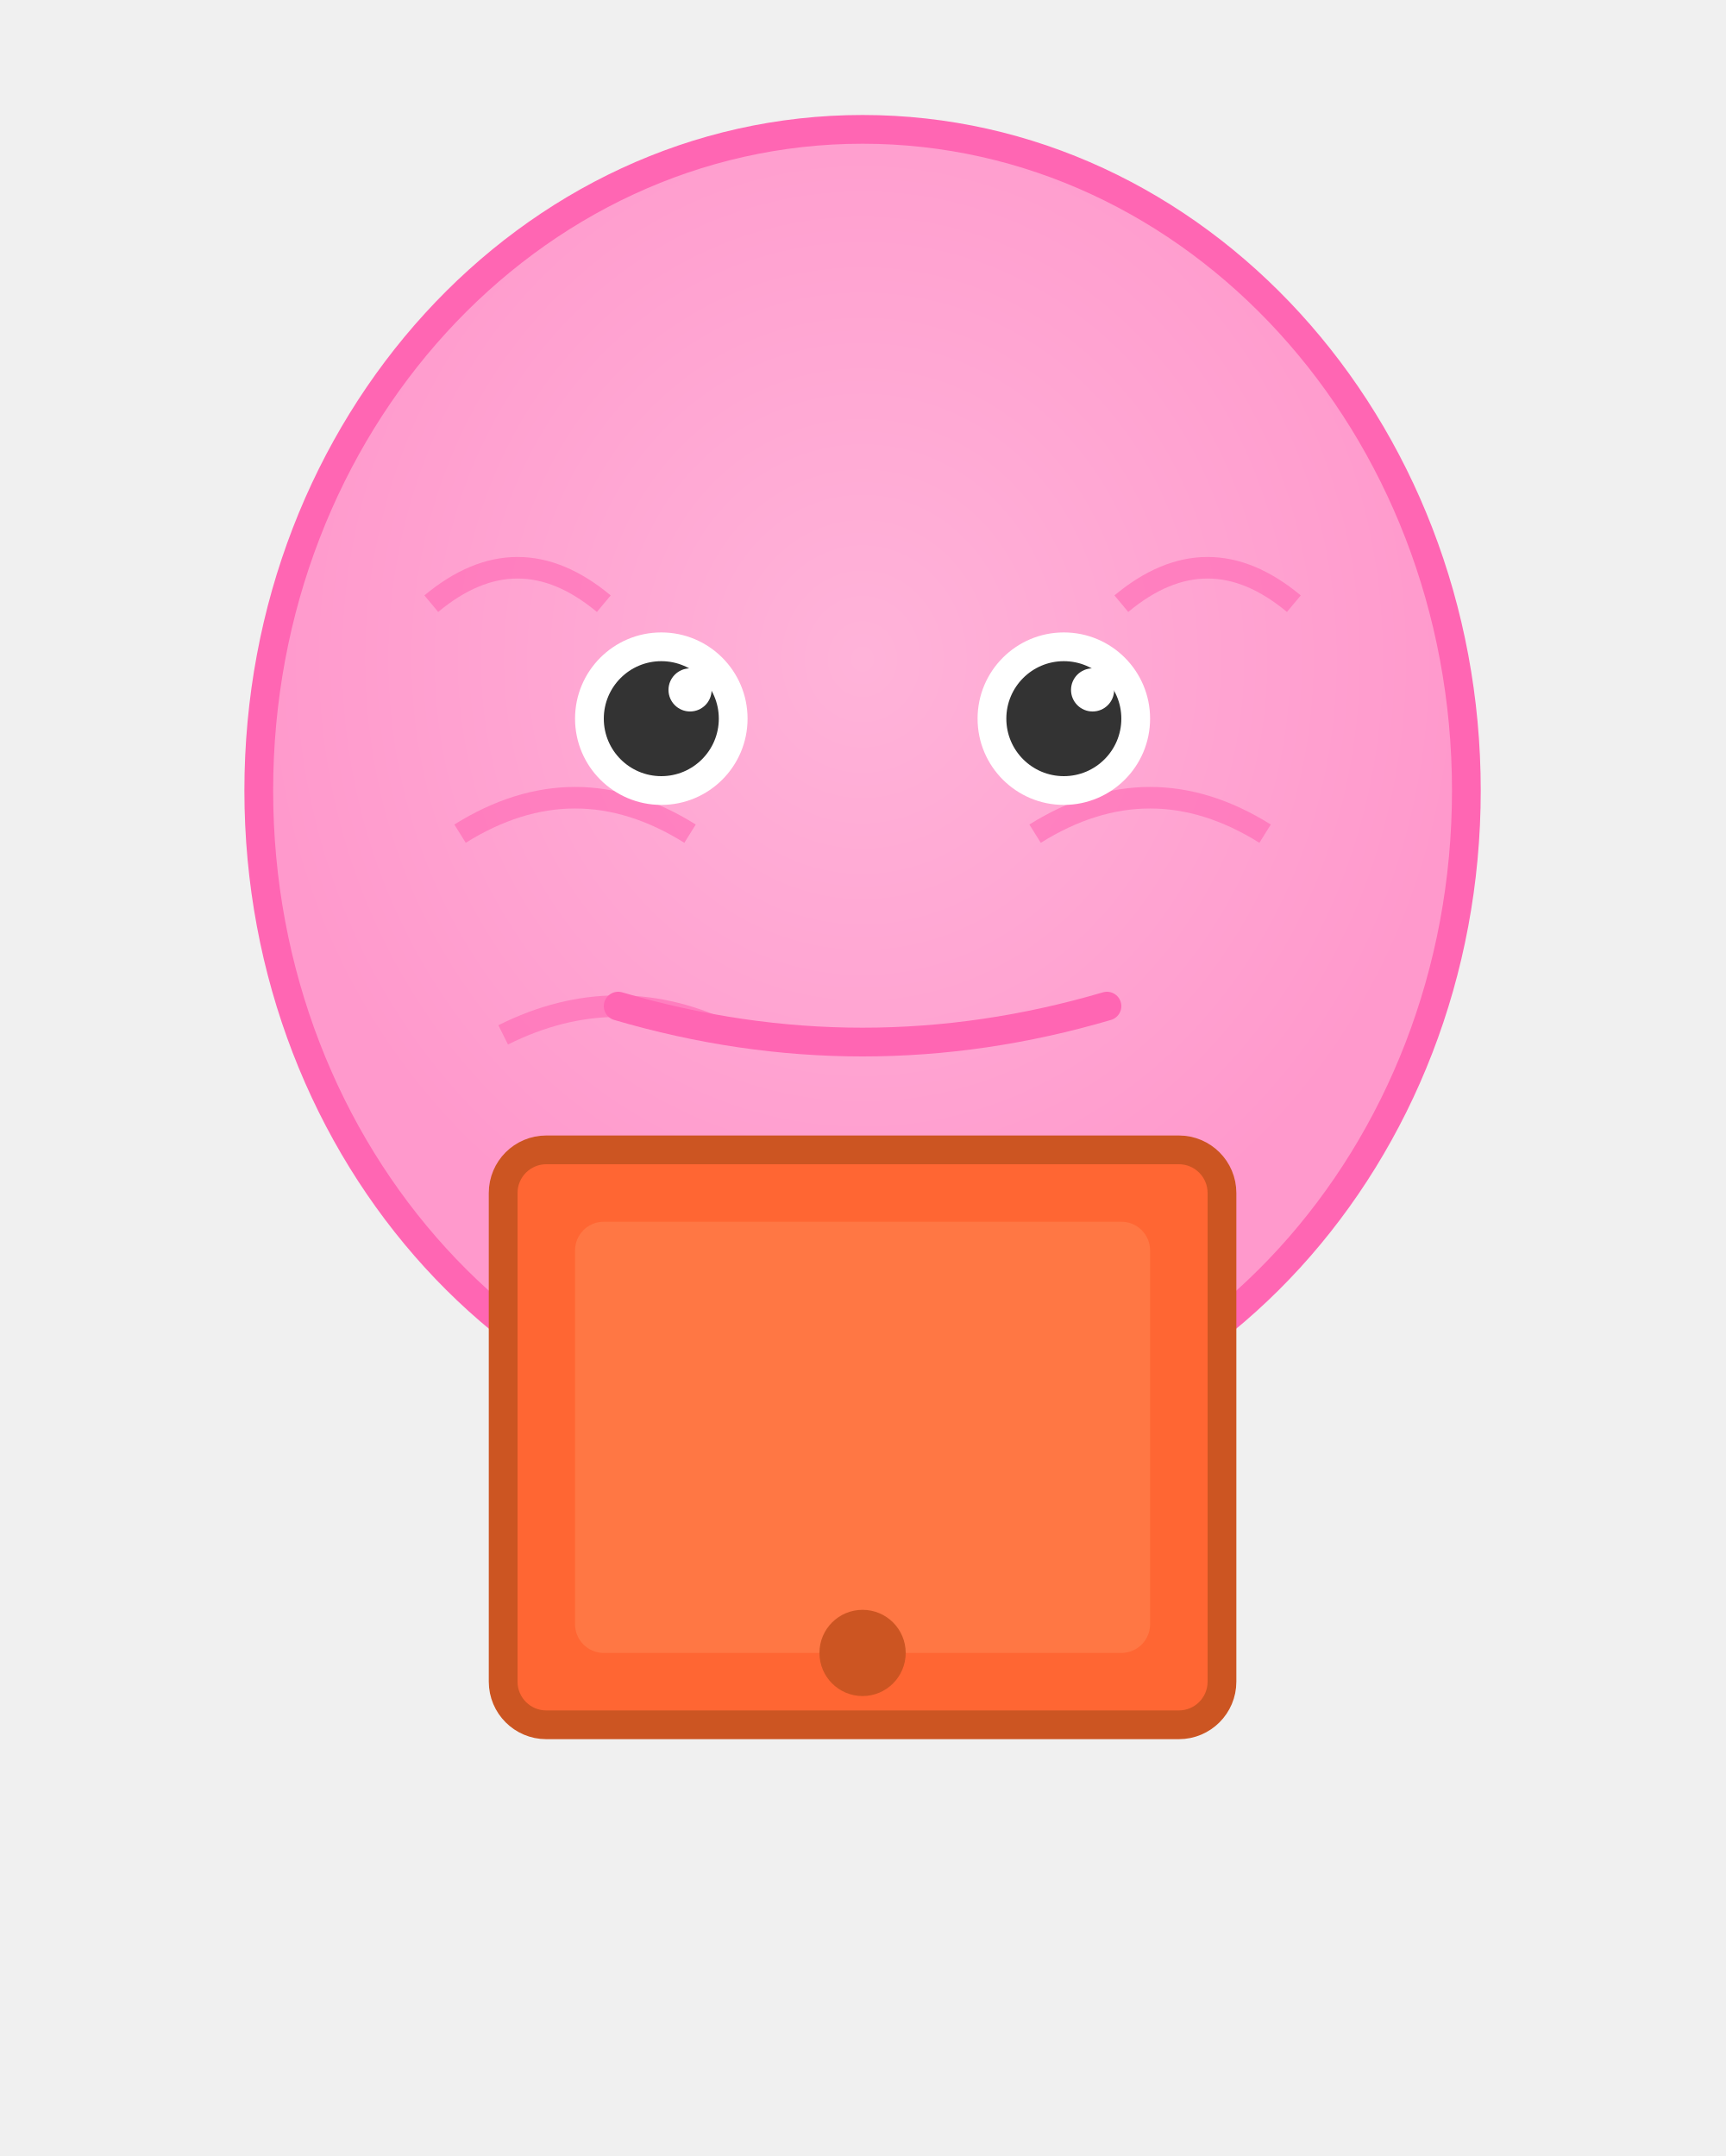
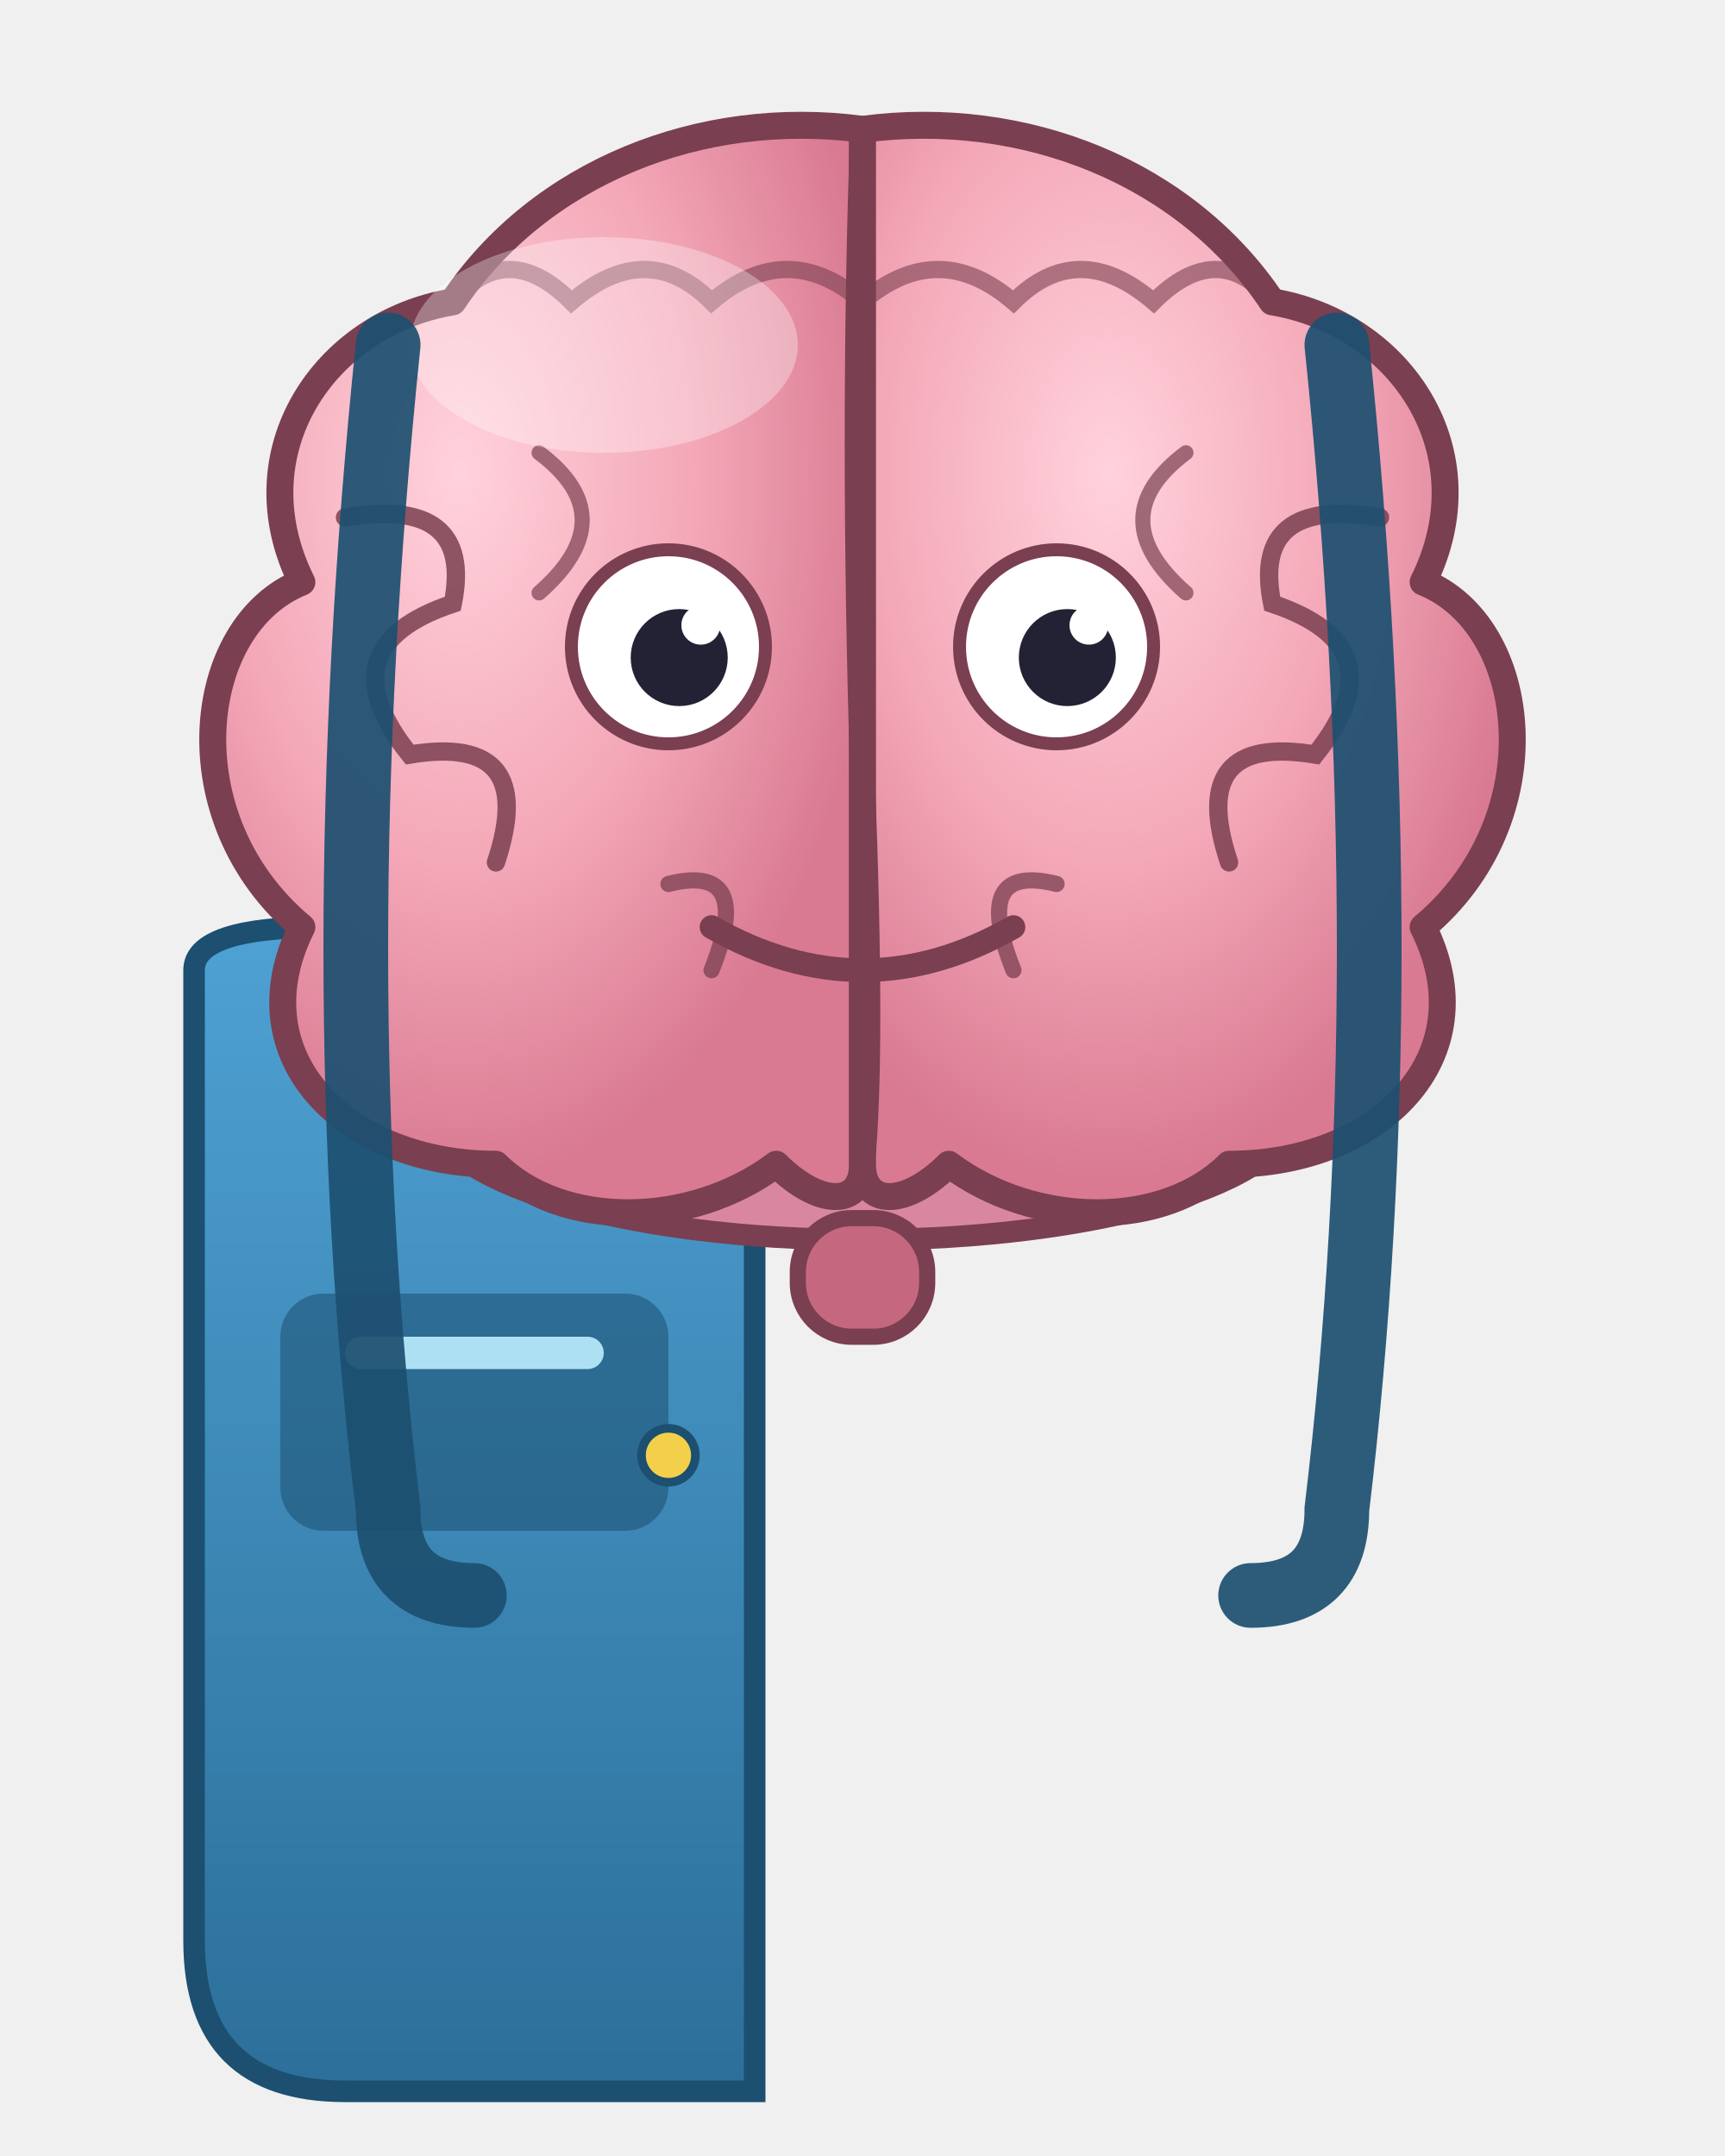
- <svg xmlns="http://www.w3.org/2000/svg" viewBox="0 0 120 150">
+ <svg xmlns="http://www.w3.org/2000/svg" viewBox="0 0 160 200" role="img" aria-label="Schoolkid brain mascot with backpack - stage 2 of 7">
  <defs>
-     <radialGradient id="schoolBrainGradient" cx="50%" cy="40%">
-       <stop offset="0%" stop-color="#ffb3d9" />
-       <stop offset="100%" stop-color="#ff99cc" />
+     <radialGradient id="brain" cx="38%" cy="32%" r="65%">
+       <stop offset="0%" stop-color="#ffd2dc" />
+       <stop offset="55%" stop-color="#f4a8b8" />
+       <stop offset="100%" stop-color="#d97a92" />
    </radialGradient>
+     <linearGradient id="bag" x1="0%" y1="0%" x2="0%" y2="100%">
+       <stop offset="0%" stop-color="#4ea1d3" />
+       <stop offset="100%" stop-color="#2c6f9a" />
+     </linearGradient>
  </defs>
-   <rect x="42" y="45" width="4" height="35" rx="2" fill="#cc6633" opacity="0.8" />
-   <rect x="74" y="45" width="4" height="35" rx="2" fill="#cc6633" opacity="0.8" />
-   <ellipse cx="60" cy="55" rx="42" ry="46" fill="url(#schoolBrainGradient)" stroke="#ff66b3" stroke-width="2" />
-   <path d="M 30 42 Q 36 37 42 42" fill="none" stroke="#ff66b3" stroke-width="1.5" opacity="0.6" />
-   <path d="M 78 42 Q 84 37 90 42" fill="none" stroke="#ff66b3" stroke-width="1.5" opacity="0.6" />
-   <path d="M 32 58 Q 40 53 48 58" fill="none" stroke="#ff66b3" stroke-width="1.5" opacity="0.6" />
-   <path d="M 72 58 Q 80 53 88 58" fill="none" stroke="#ff66b3" stroke-width="1.5" opacity="0.6" />
-   <path d="M 35 72 Q 43 68 51 72" fill="none" stroke="#ff66b3" stroke-width="1.5" opacity="0.6" />
-   <circle cx="46" cy="50" r="6" fill="white" />
-   <circle cx="74" cy="50" r="6" fill="white" />
-   <circle cx="46" cy="50" r="4" fill="#333" />
-   <circle cx="74" cy="50" r="4" fill="#333" />
-   <circle cx="48" cy="48" r="1.5" fill="white" />
-   <circle cx="76" cy="48" r="1.5" fill="white" />
-   <path d="M 43 70 Q 60 75 77 70" fill="none" stroke="#ff66b3" stroke-width="2" stroke-linecap="round" />
-   <g transform="translate(35, 80)">
-     <rect x="0" y="0" width="50" height="40" rx="3" fill="#ff6633" stroke="#cc5522" stroke-width="2" />
-     <rect x="5" y="5" width="40" height="30" rx="2" fill="#ff8855" opacity="0.5" />
-     <circle cx="25" cy="35" r="3" fill="#cc5522" />
-   </g>
+   <path d="M 18,90 L 18,180 Q 18,194 32,194 L 70,194 Q 70,180 70,150 L 70,98 Q 70,86 58,86 L 30,86 Q 18,86 18,90 Z" fill="url(#bag)" stroke="#1c4f70" stroke-width="2" />
+   <rect x="26" y="120" width="36" height="22" rx="4" fill="#1c4f70" opacity="0.55" />
+   <rect x="32" y="124" width="24" height="3" rx="1.5" fill="#aee0f3" />
+   <circle cx="62" cy="135" r="2.5" fill="#f4d04a" stroke="#1c4f70" stroke-width="0.8" />
+   <ellipse cx="80" cy="103" rx="40" ry="12" fill="#d987a0" stroke="#7a3f50" stroke-width="2" />
+   <path d="M44,103 Q52,98 60,104 Q68,98 76,104 Q84,98 92,104 Q100,98 108,104 Q114,99 116,103" stroke="#7a3f50" stroke-width="1.2" fill="none" opacity="0.65" />
+   <rect x="74" y="113" width="12" height="11" rx="5" fill="#c5687f" stroke="#7a3f50" stroke-width="1.5" />
+   <path d="M 80,12 C 65,10 50,16 42,28 C 30,30 22,42 28,54 C 18,58 16,76 28,86 C 22,98 32,108 46,108 C 52,114 64,114 72,108 C 76,112 80,112 80,108 Z" fill="url(#brain)" stroke="#7a3f50" stroke-width="2.5" stroke-linejoin="round" />
+   <path d="M 80,12 C 95,10 110,16 118,28 C 130,30 138,42 132,54 C 142,58 144,76 132,86 C 138,98 128,108 114,108 C 108,114 96,114 88,108 C 84,112 80,112 80,108 Z" fill="url(#brain)" stroke="#7a3f50" stroke-width="2.5" stroke-linejoin="round" />
+   <path d="M 42,28 Q 47,22 53,28 Q 60,22 66,28 Q 73,22 80,28 Q 87,22 94,28 Q 100,22 107,28 Q 113,22 118,28" stroke="#7a3f50" stroke-width="1.6" fill="none" opacity="0.6" />
+   <path d="M 80,12 Q 79,40 80,72 Q 81,98 80,108" stroke="#7a3f50" stroke-width="2.3" fill="none" stroke-linecap="round" />
+   <path d="M 32,48 Q 44,46 42,56 Q 30,60 38,70 Q 50,68 46,80" stroke="#7a3f50" stroke-width="1.7" fill="none" stroke-linecap="round" opacity="0.85" />
+   <path d="M 50,42 Q 58,48 50,55" stroke="#7a3f50" stroke-width="1.4" fill="none" stroke-linecap="round" opacity="0.7" />
+   <path d="M 62,82 Q 70,80 66,90" stroke="#7a3f50" stroke-width="1.5" fill="none" stroke-linecap="round" opacity="0.75" />
+   <path d="M 128,48 Q 116,46 118,56 Q 130,60 122,70 Q 110,68 114,80" stroke="#7a3f50" stroke-width="1.7" fill="none" stroke-linecap="round" opacity="0.85" />
+   <path d="M 110,42 Q 102,48 110,55" stroke="#7a3f50" stroke-width="1.4" fill="none" stroke-linecap="round" opacity="0.7" />
+   <path d="M 98,82 Q 90,80 94,90" stroke="#7a3f50" stroke-width="1.5" fill="none" stroke-linecap="round" opacity="0.75" />
+   <ellipse cx="56" cy="32" rx="18" ry="10" fill="white" opacity="0.32" />
+   <path d="M 36,32 Q 30,90 36,140 Q 36,148 44,148" stroke="#1c4f70" stroke-width="6" fill="none" stroke-linecap="round" opacity="0.92" />
+   <path d="M 124,32 Q 130,90 124,140 Q 124,148 116,148" stroke="#1c4f70" stroke-width="6" fill="none" stroke-linecap="round" opacity="0.92" />
+   <circle cx="62" cy="60" r="9" fill="white" stroke="#7a3f50" stroke-width="1.2" />
+   <circle cx="98" cy="60" r="9" fill="white" stroke="#7a3f50" stroke-width="1.2" />
+   <circle cx="63" cy="61" r="4.5" fill="#222234" />
+   <circle cx="99" cy="61" r="4.5" fill="#222234" />
+   <circle cx="65" cy="58" r="1.8" fill="white" />
+   <circle cx="101" cy="58" r="1.8" fill="white" />
+   <path d="M 66,86 Q 80,94 94,86" stroke="#7a3f50" stroke-width="2.2" fill="none" stroke-linecap="round" />
</svg>
